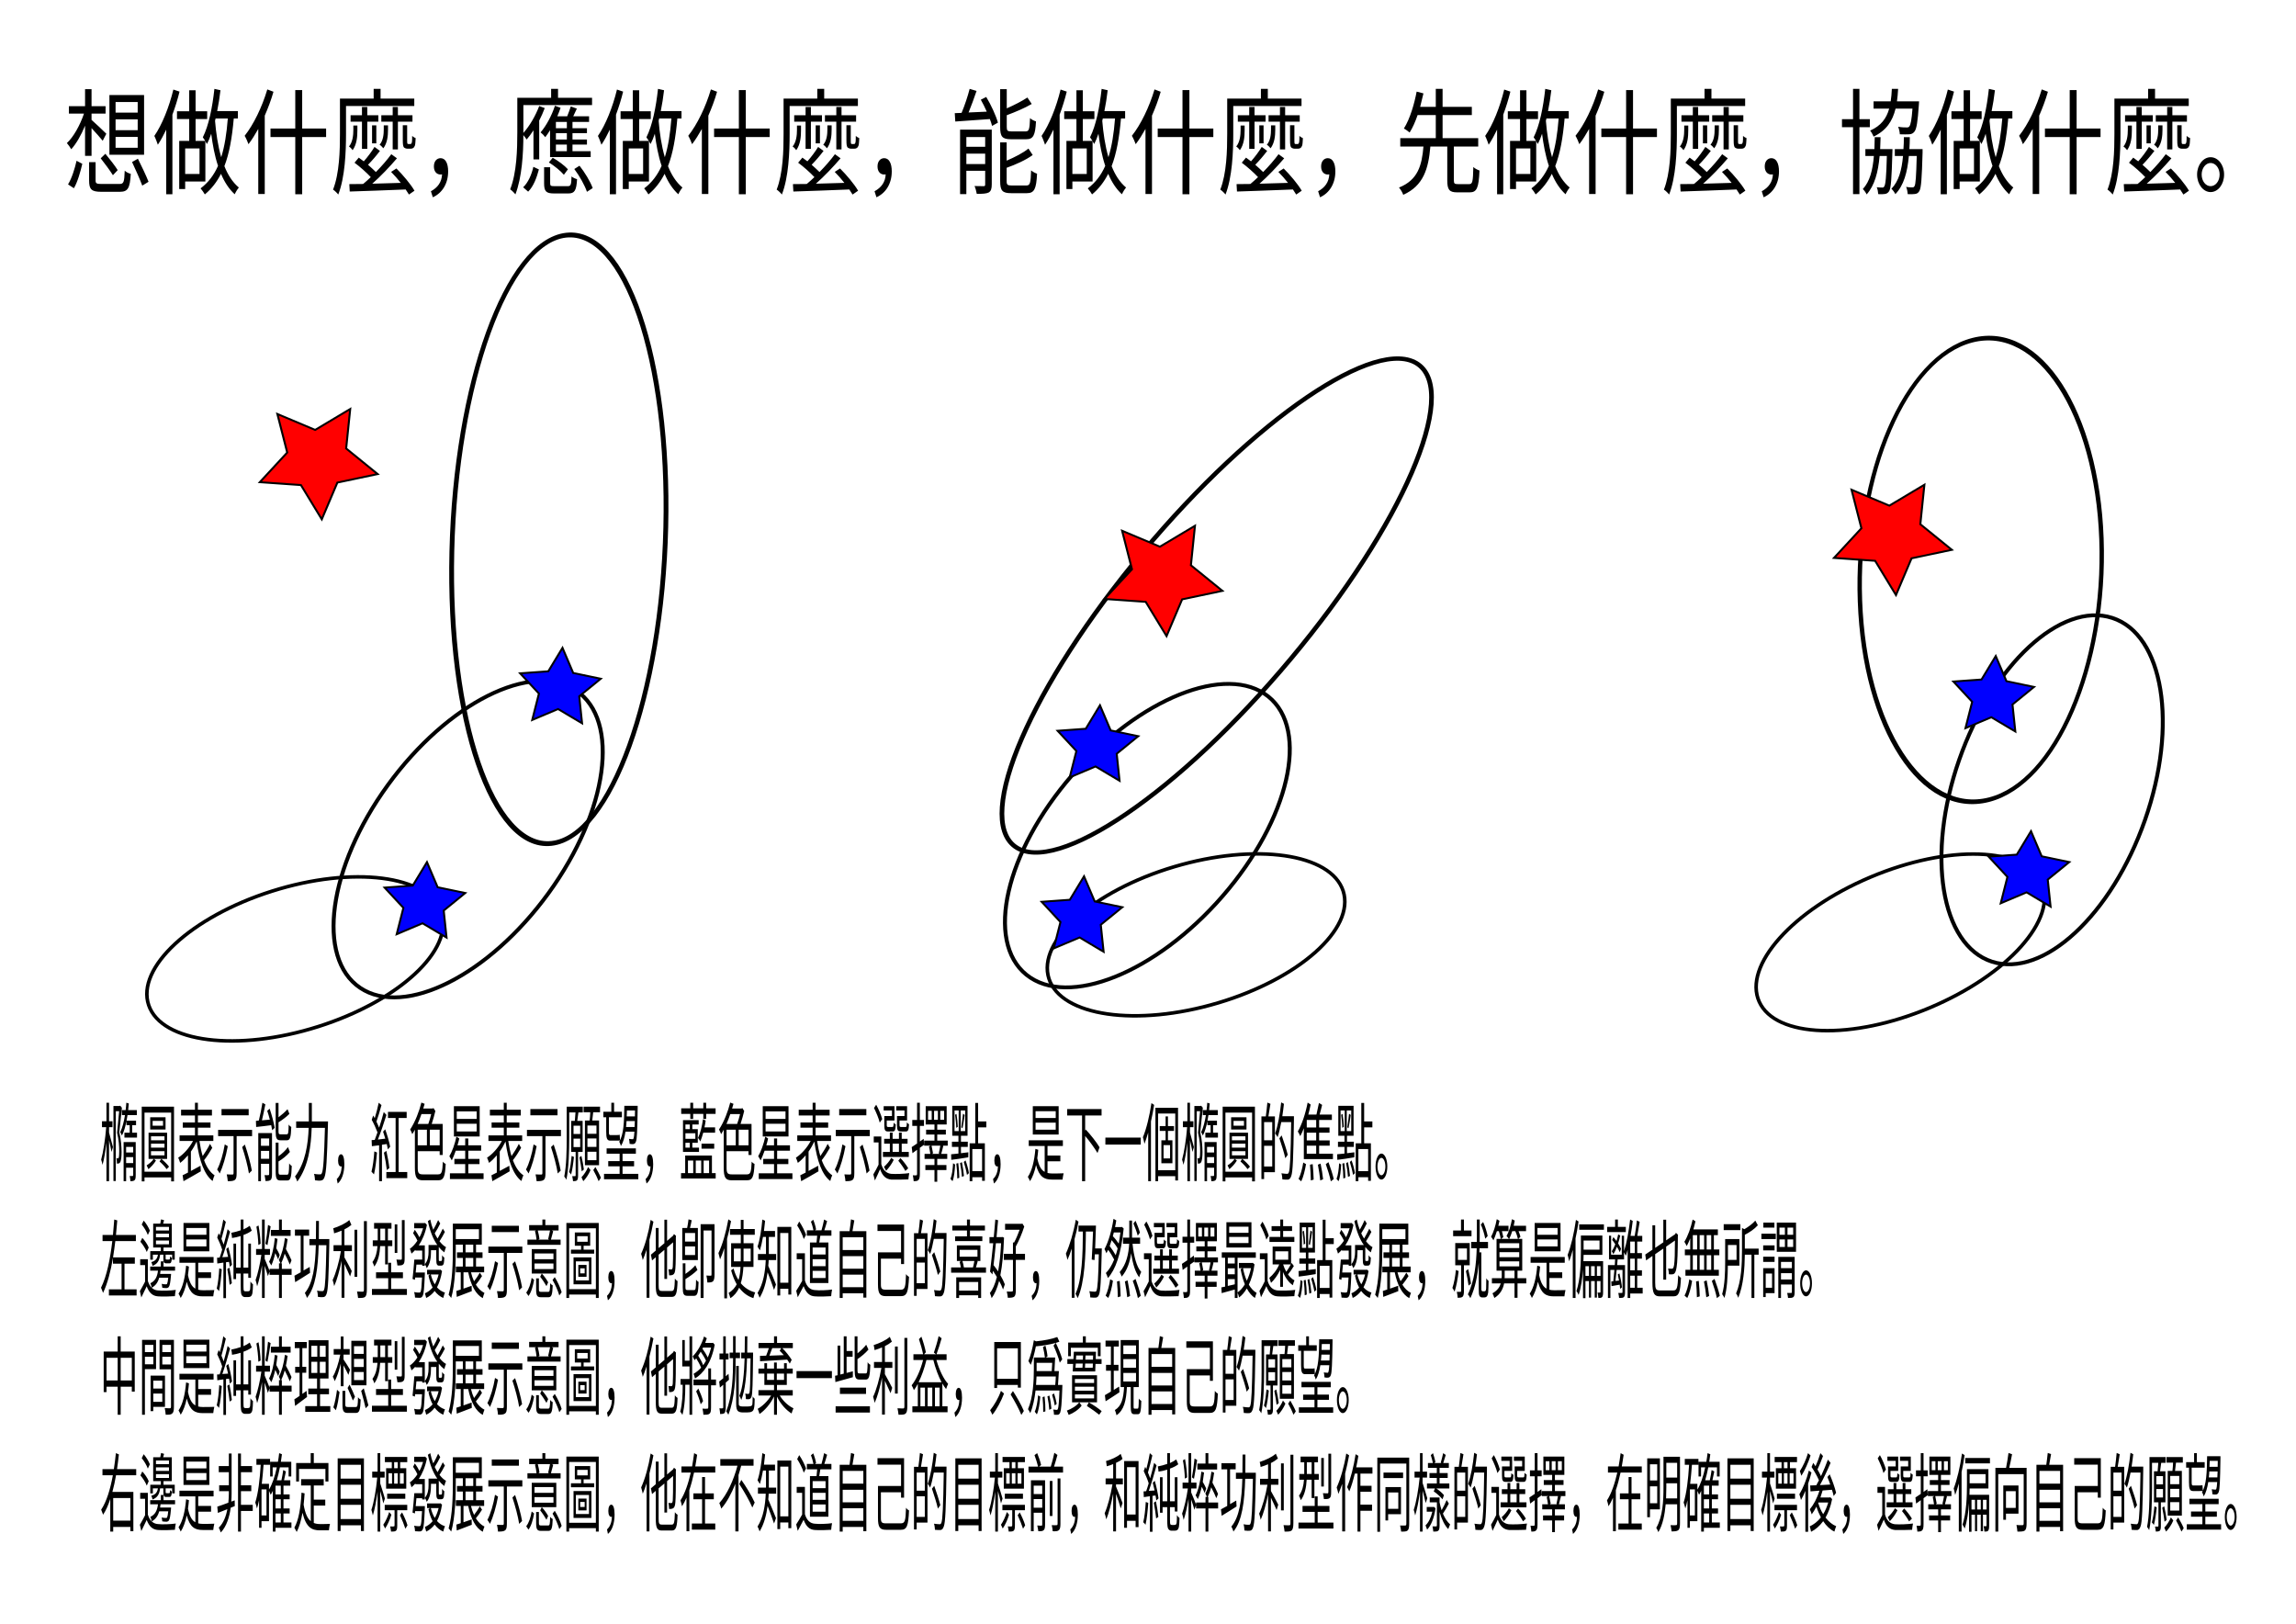
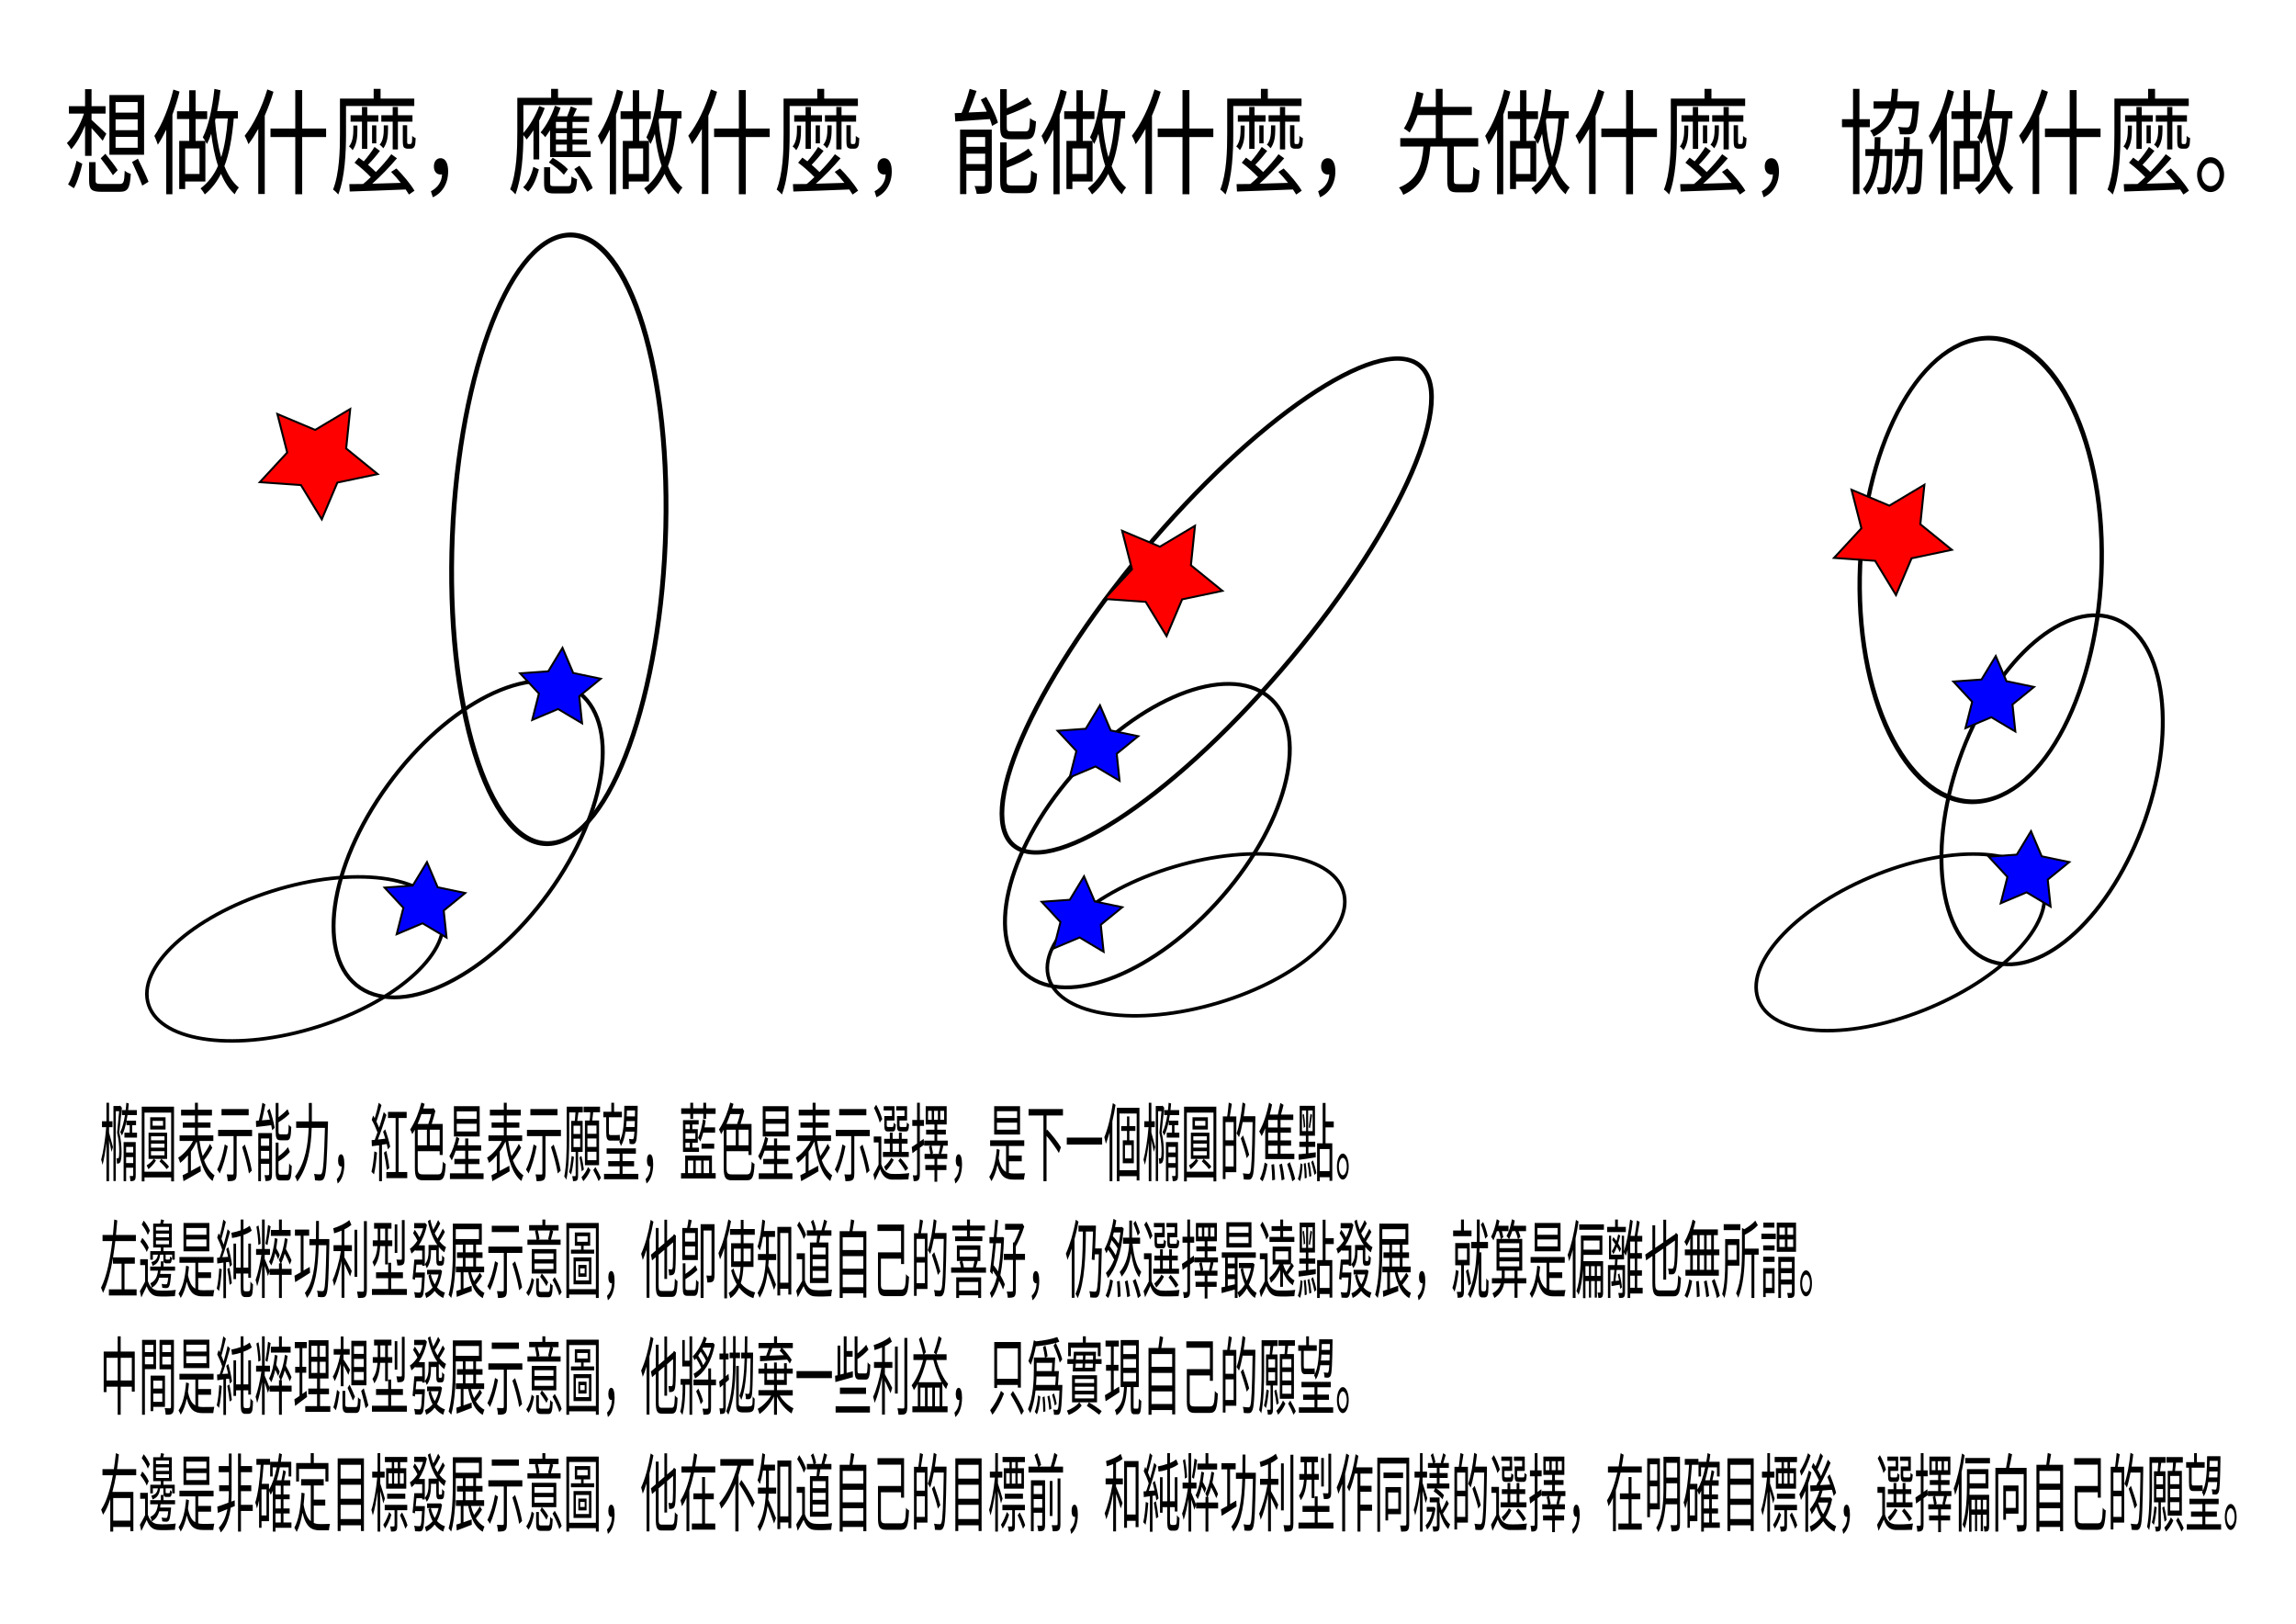
<svg xmlns="http://www.w3.org/2000/svg" width="297mm" height="210mm" viewBox="0 0 297 210" version="1.1" id="svg8">
  <defs id="defs2" />
  <g id="layer1" transform="translate(0,-87)">
    <ellipse style="fill:none;fill-opacity:1;fill-rule:nonzero;stroke:#000000;stroke-width:0.459;stroke-linecap:round;stroke-linejoin:miter;stroke-miterlimit:5;stroke-dasharray:none;stroke-opacity:1;paint-order:markers stroke fill" id="path825" cx="-32.24" cy="212.749" rx="19.85" ry="9.254" transform="matrix(0.9533379,-0.3019052,0.3238409,0.9461115,0,0)" />
    <ellipse style="fill:none;fill-opacity:1;fill-rule:nonzero;stroke:#000000;stroke-width:0.506;stroke-linecap:round;stroke-linejoin:miter;stroke-miterlimit:5;stroke-dasharray:none;stroke-opacity:1;paint-order:markers stroke fill" id="path827" cx="-128.603" cy="164.015" rx="23.765" ry="12.524" transform="matrix(0.587671,-0.8091,0.8300032,0.5577585,0,0)" />
    <ellipse style="fill:none;fill-opacity:1;fill-rule:nonzero;stroke:#000000;stroke-width:0.624;stroke-linecap:round;stroke-linejoin:miter;stroke-miterlimit:5;stroke-dasharray:none;stroke-opacity:1;paint-order:markers stroke fill" id="path829" cx="-165.453" cy="76.7" rx="39.342" ry="13.926" transform="matrix(0.0237104,-0.9997189,0.9936096,-0.1128711,0,0)" />
    <ellipse style="fill:none;fill-opacity:1;fill-rule:nonzero;stroke:#000000;stroke-width:0.459;stroke-linecap:round;stroke-linejoin:miter;stroke-miterlimit:5;stroke-dasharray:none;stroke-opacity:1;paint-order:markers stroke fill" id="path825-3" cx="83.627" cy="243.465" rx="19.857" ry="9.25" transform="matrix(0.958441,-0.2852908,0.306267,0.9519456,0,0)" />
    <ellipse style="fill:none;fill-opacity:1;fill-rule:nonzero;stroke:#000000;stroke-width:0.506;stroke-linecap:round;stroke-linejoin:miter;stroke-miterlimit:5;stroke-dasharray:none;stroke-opacity:1;paint-order:markers stroke fill" id="path827-6" cx="59.064" cy="-240.166" rx="23.843" ry="12.484" transform="matrix(-0.6559796,0.7547786,-0.7793113,-0.626637,0,0)" />
    <ellipse style="fill:none;fill-opacity:1;fill-rule:nonzero;stroke:#000000;stroke-width:0.584;stroke-linecap:round;stroke-linejoin:miter;stroke-miterlimit:5;stroke-dasharray:none;stroke-opacity:1;paint-order:markers stroke fill" id="path829-7" cx="-42.6" cy="227.401" rx="40.645" ry="11.803" transform="matrix(0.6414202,-0.7671898,0.8122882,0.5832563,0,0)" />
    <ellipse style="fill:none;fill-opacity:1;fill-rule:nonzero;stroke:#000000;stroke-width:0.459;stroke-linecap:round;stroke-linejoin:miter;stroke-miterlimit:5;stroke-dasharray:none;stroke-opacity:1;paint-order:markers stroke fill" id="path825-5" cx="137.153" cy="288.074" rx="19.802" ry="9.278" transform="matrix(0.9214846,-0.3884149,0.41459,0.9100083,0,0)" />
    <ellipse style="fill:none;fill-opacity:1;fill-rule:nonzero;stroke:#000000;stroke-width:0.506;stroke-linecap:round;stroke-linejoin:miter;stroke-miterlimit:5;stroke-dasharray:none;stroke-opacity:1;paint-order:markers stroke fill" id="path827-3" cx="-98.225" cy="313.113" rx="23.552" ry="12.632" transform="matrix(0.3302606,-0.9438898,0.9513913,0.3079846,0,0)" />
    <ellipse style="fill:none;fill-opacity:1;fill-rule:nonzero;stroke:#000000;stroke-width:0.583;stroke-linecap:round;stroke-linejoin:miter;stroke-miterlimit:5;stroke-dasharray:none;stroke-opacity:1;paint-order:markers stroke fill" id="path829-5" cx="-224.523" cy="256.111" rx="29.732" ry="16.126" transform="matrix(-0.03627055,-0.999342,0.968613,-0.2485738,0,0)" />
    <path style="fill:#ff0000;fill-opacity:1;fill-rule:nonzero;stroke:#000000;stroke-width:1;stroke-linecap:round;stroke-linejoin:miter;stroke-miterlimit:5;stroke-dasharray:none;stroke-opacity:1;paint-order:markers stroke fill" id="path862" d="m -116.53,150.536 -5.035,-8.599 -9.938,-0.727 6.622,-7.446 -2.38,-9.676 9.128,3.997 8.467,-5.253 -0.98,9.916 7.613,6.429 -9.734,2.132 z" transform="matrix(0.5161278,0,0,0.4964488,101.7492,79.15325)" />
    <path style="fill:#0000ff;fill-opacity:1;fill-rule:nonzero;stroke:#000000;stroke-width:1;stroke-linecap:round;stroke-linejoin:miter;stroke-miterlimit:5;stroke-dasharray:none;stroke-opacity:1;paint-order:markers stroke fill" id="path864" d="m -85.526,259.582 -5.697,-3.522 -6.131,2.696 1.589,-6.506 -4.459,-4.998 6.679,-0.499 3.375,-5.785 2.539,6.198 6.545,1.422 -5.11,4.33 z" transform="matrix(0.5161278,0,0,0.4964488,101.7492,79.15325)" />
    <path style="fill:#ff0000;fill-opacity:1;fill-rule:nonzero;stroke:#000000;stroke-width:1;stroke-linecap:round;stroke-linejoin:miter;stroke-miterlimit:5;stroke-dasharray:none;stroke-opacity:1;paint-order:markers stroke fill" id="path862-6" d="m 95.189,180.96 -5.035,-8.599 -9.938,-0.727 6.622,-7.446 -2.38,-9.676 9.128,3.997 8.467,-5.253 -0.98,9.916 7.613,6.429 -9.734,2.132 z" transform="matrix(0.5161278,0,0,0.4964488,101.7492,79.15325)" />
    <path style="fill:#0000ff;fill-opacity:1;fill-rule:nonzero;stroke:#000000;stroke-width:1;stroke-linecap:round;stroke-linejoin:miter;stroke-miterlimit:5;stroke-dasharray:none;stroke-opacity:1;paint-order:markers stroke fill" id="path864-2" d="m 79.153,263.279 -5.697,-3.522 -6.131,2.696 1.589,-6.506 -4.459,-4.998 6.679,-0.499 3.375,-5.785 2.539,6.198 6.545,1.422 -5.11,4.33 z" transform="matrix(0.5161278,0,0,0.4964488,101.7492,79.15325)" />
    <path style="fill:#ff0000;fill-opacity:1;fill-rule:nonzero;stroke:#000000;stroke-width:1;stroke-linecap:round;stroke-linejoin:miter;stroke-miterlimit:5;stroke-dasharray:none;stroke-opacity:1;paint-order:markers stroke fill" id="path862-9" d="m 278.002,170.269 -5.035,-8.599 -9.938,-0.727 6.622,-7.446 -2.38,-9.676 9.128,3.997 8.467,-5.253 -0.98,9.916 7.613,6.429 -9.734,2.132 z" transform="matrix(0.5161278,0,0,0.4964488,101.7492,79.15325)" />
    <path style="fill:#0000ff;fill-opacity:1;fill-rule:nonzero;stroke:#000000;stroke-width:1;stroke-linecap:round;stroke-linejoin:miter;stroke-miterlimit:5;stroke-dasharray:none;stroke-opacity:1;paint-order:markers stroke fill" id="path864-1" d="m 316.489,251.519 -5.697,-3.522 -6.131,2.696 1.589,-6.506 -4.459,-4.998 6.679,-0.499 3.375,-5.785 2.539,6.198 6.545,1.422 -5.11,4.33 z" transform="matrix(0.5161278,0,0,0.4964488,101.7492,79.15325)" />
    <path style="fill:#0000ff;fill-opacity:1;fill-rule:nonzero;stroke:#000000;stroke-width:1;stroke-linecap:round;stroke-linejoin:miter;stroke-miterlimit:5;stroke-dasharray:none;stroke-opacity:1;paint-order:markers stroke fill" id="path864-27" d="m -51.557,203.76 -5.697,-3.522 -6.131,2.696 1.589,-6.506 -4.459,-4.998 6.679,-0.499 3.375,-5.785 2.539,6.198 6.545,1.422 -5.11,4.33 z" transform="matrix(0.5161278,0,0,0.4964488,101.7492,79.15325)" />
    <path style="fill:#0000ff;fill-opacity:1;fill-rule:nonzero;stroke:#000000;stroke-width:1;stroke-linecap:round;stroke-linejoin:miter;stroke-miterlimit:5;stroke-dasharray:none;stroke-opacity:1;paint-order:markers stroke fill" id="path864-0" d="m 83.147,218.727 -5.697,-3.522 -6.131,2.696 1.589,-6.506 -4.459,-4.998 6.679,-0.499 3.375,-5.785 2.539,6.198 6.545,1.422 -5.11,4.33 z" transform="matrix(0.5161278,0,0,0.4964488,101.7492,79.15325)" />
    <path style="fill:#0000ff;fill-opacity:1;fill-rule:nonzero;stroke:#000000;stroke-width:1;stroke-linecap:round;stroke-linejoin:miter;stroke-miterlimit:5;stroke-dasharray:none;stroke-opacity:1;paint-order:markers stroke fill" id="path864-9" d="m 307.653,205.898 -5.697,-3.522 -6.131,2.696 1.589,-6.506 -4.459,-4.998 6.679,-0.499 3.375,-5.785 2.539,6.198 6.545,1.422 -5.11,4.33 z" transform="matrix(0.5161278,0,0,0.4964488,101.7492,79.15325)" />
    <text xml:space="preserve" style="font-style:normal;font-weight:normal;font-size:7.42px;line-height:1.25;font-family:sans-serif;letter-spacing:0px;word-spacing:0px;fill:#000000;fill-opacity:1;stroke:none;stroke-width:0.185" x="19.209" y="160.771" id="text956" transform="scale(0.6730128,1.485856)">
-       <tspan id="tspan954" x="19.209" y="160.771" style="stroke-width:0.185">橢圓表示能力，紅色星表示願望，藍色星表示選擇點，是下一個橢圓的焦點。</tspan>
+       <tspan id="tspan954" x="19.209" y="160.771" style="stroke-width:0.185">橢圓表示能力，紅色星表示願望，藍色星表示選擇，是下一個橢圓的焦點。</tspan>
      <tspan x="19.209" y="170.937" style="stroke-width:0.185" id="tspan958">左邊是純粹功利型發展示意圖，他卽使知道自己的喜好，仍然選擇最遠點發展，就算是偏離也無所謂。</tspan>
      <tspan x="19.209" y="181.104" style="stroke-width:0.185" id="tspan960">中間是純粹理想型發展示意圖，他將拋棄一些利益，只爲實現自己的願望。</tspan>
      <tspan x="19.209" y="191.27" style="stroke-width:0.185" id="tspan962">右邊是非確定目標發展示意圖，他在不知道自己的目標前，和純粹功利型作同樣的選擇，在明確目標後，選擇偏向自己的願望。</tspan>
    </text>
    <text xml:space="preserve" style="font-style:normal;font-weight:normal;font-size:13.038px;line-height:1.25;font-family:sans-serif;letter-spacing:0px;word-spacing:0px;fill:#000000;fill-opacity:1;stroke:none;stroke-width:0.326" x="9.408" y="97.651" id="text974" transform="scale(0.8802544,1.136035)">
      <tspan id="tspan972" x="9.408" y="97.651" style="stroke-width:0.326">想做什麼，應做什麼，能做什麼，先做什麼，協做什麼。</tspan>
    </text>
  </g>
</svg>
